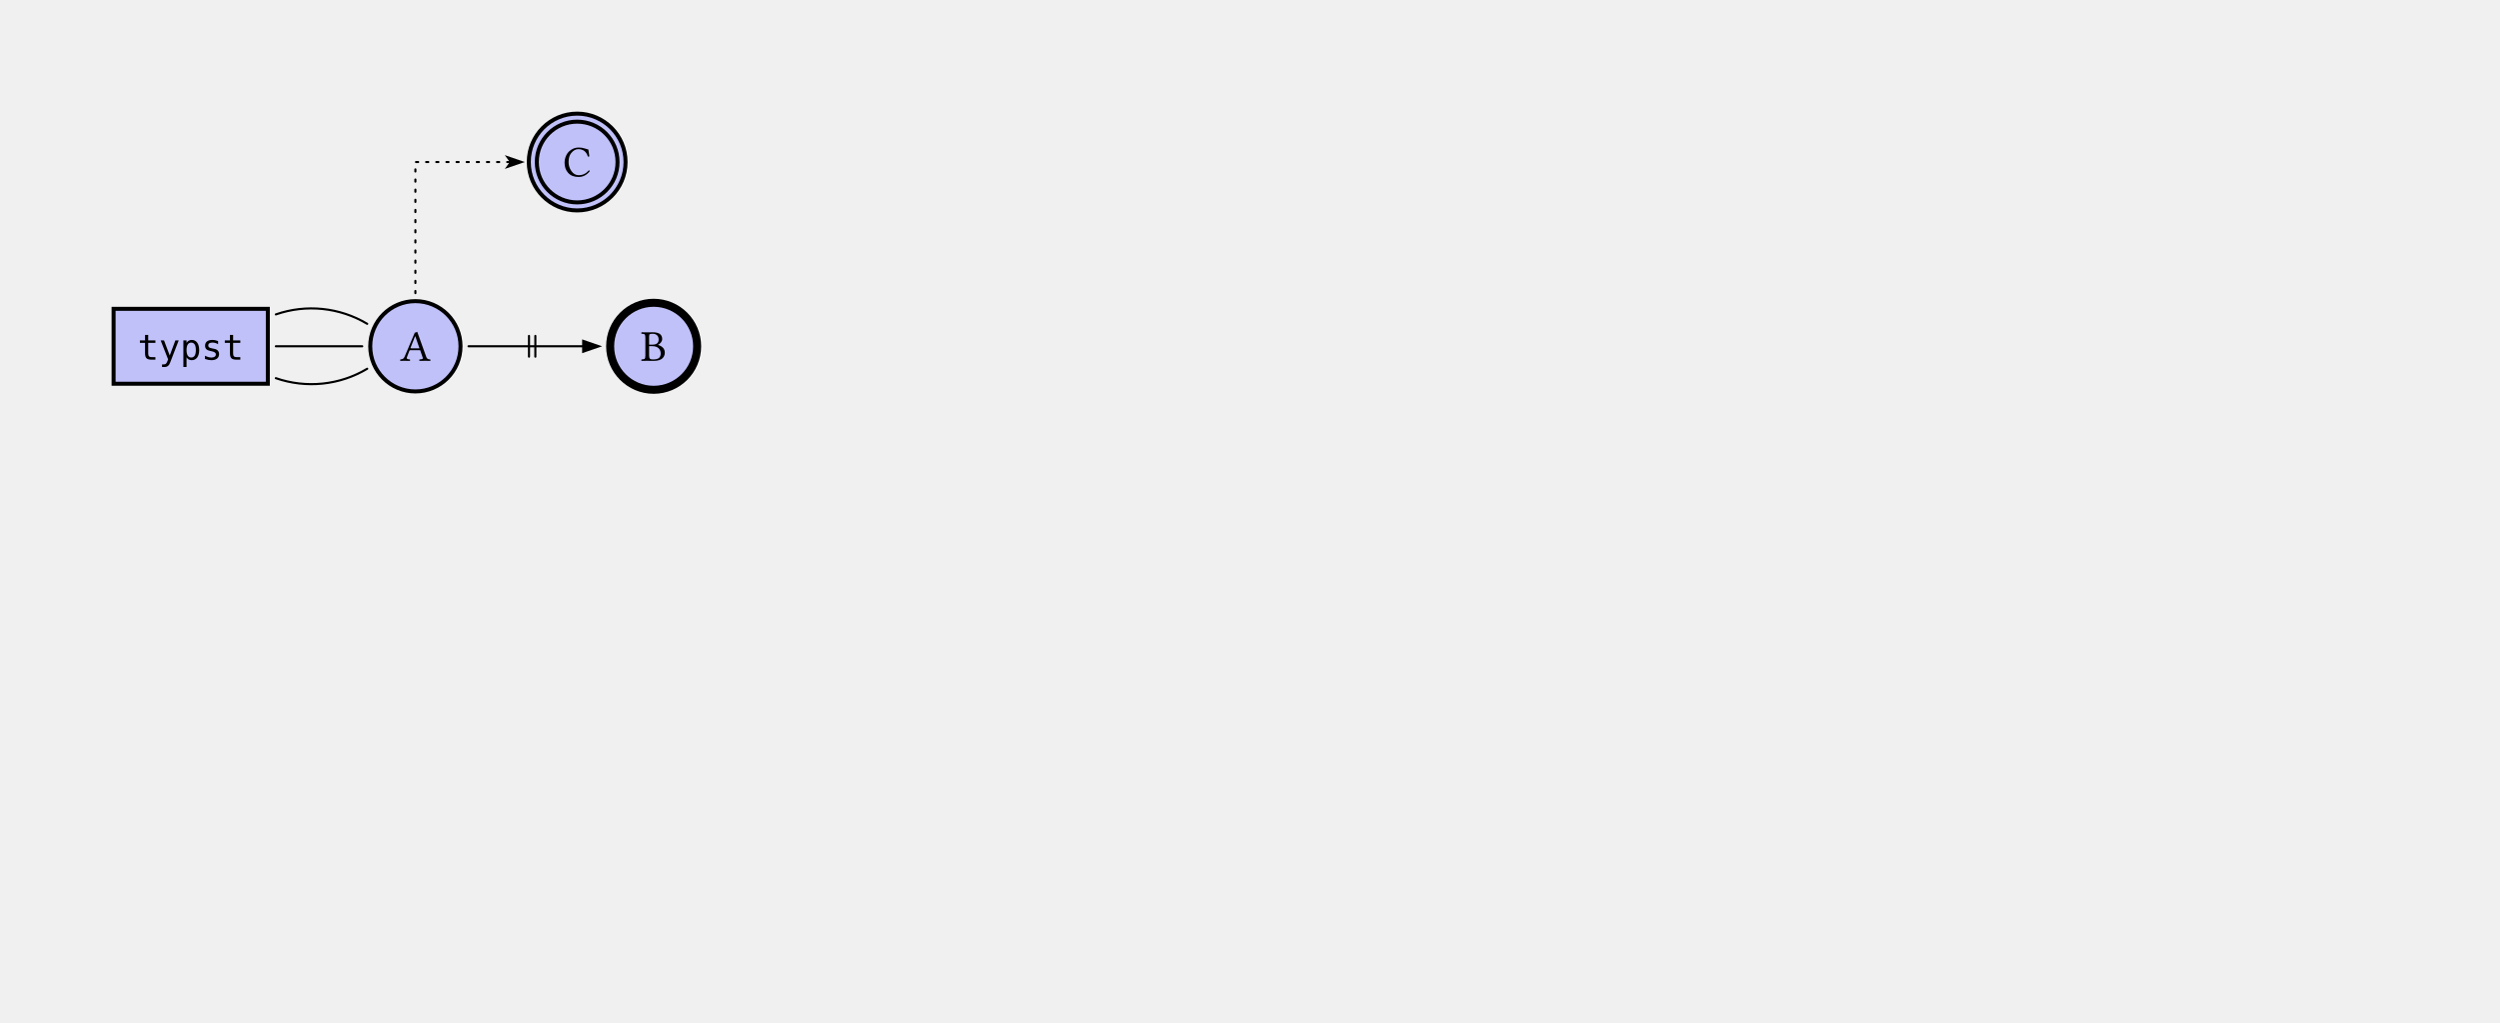
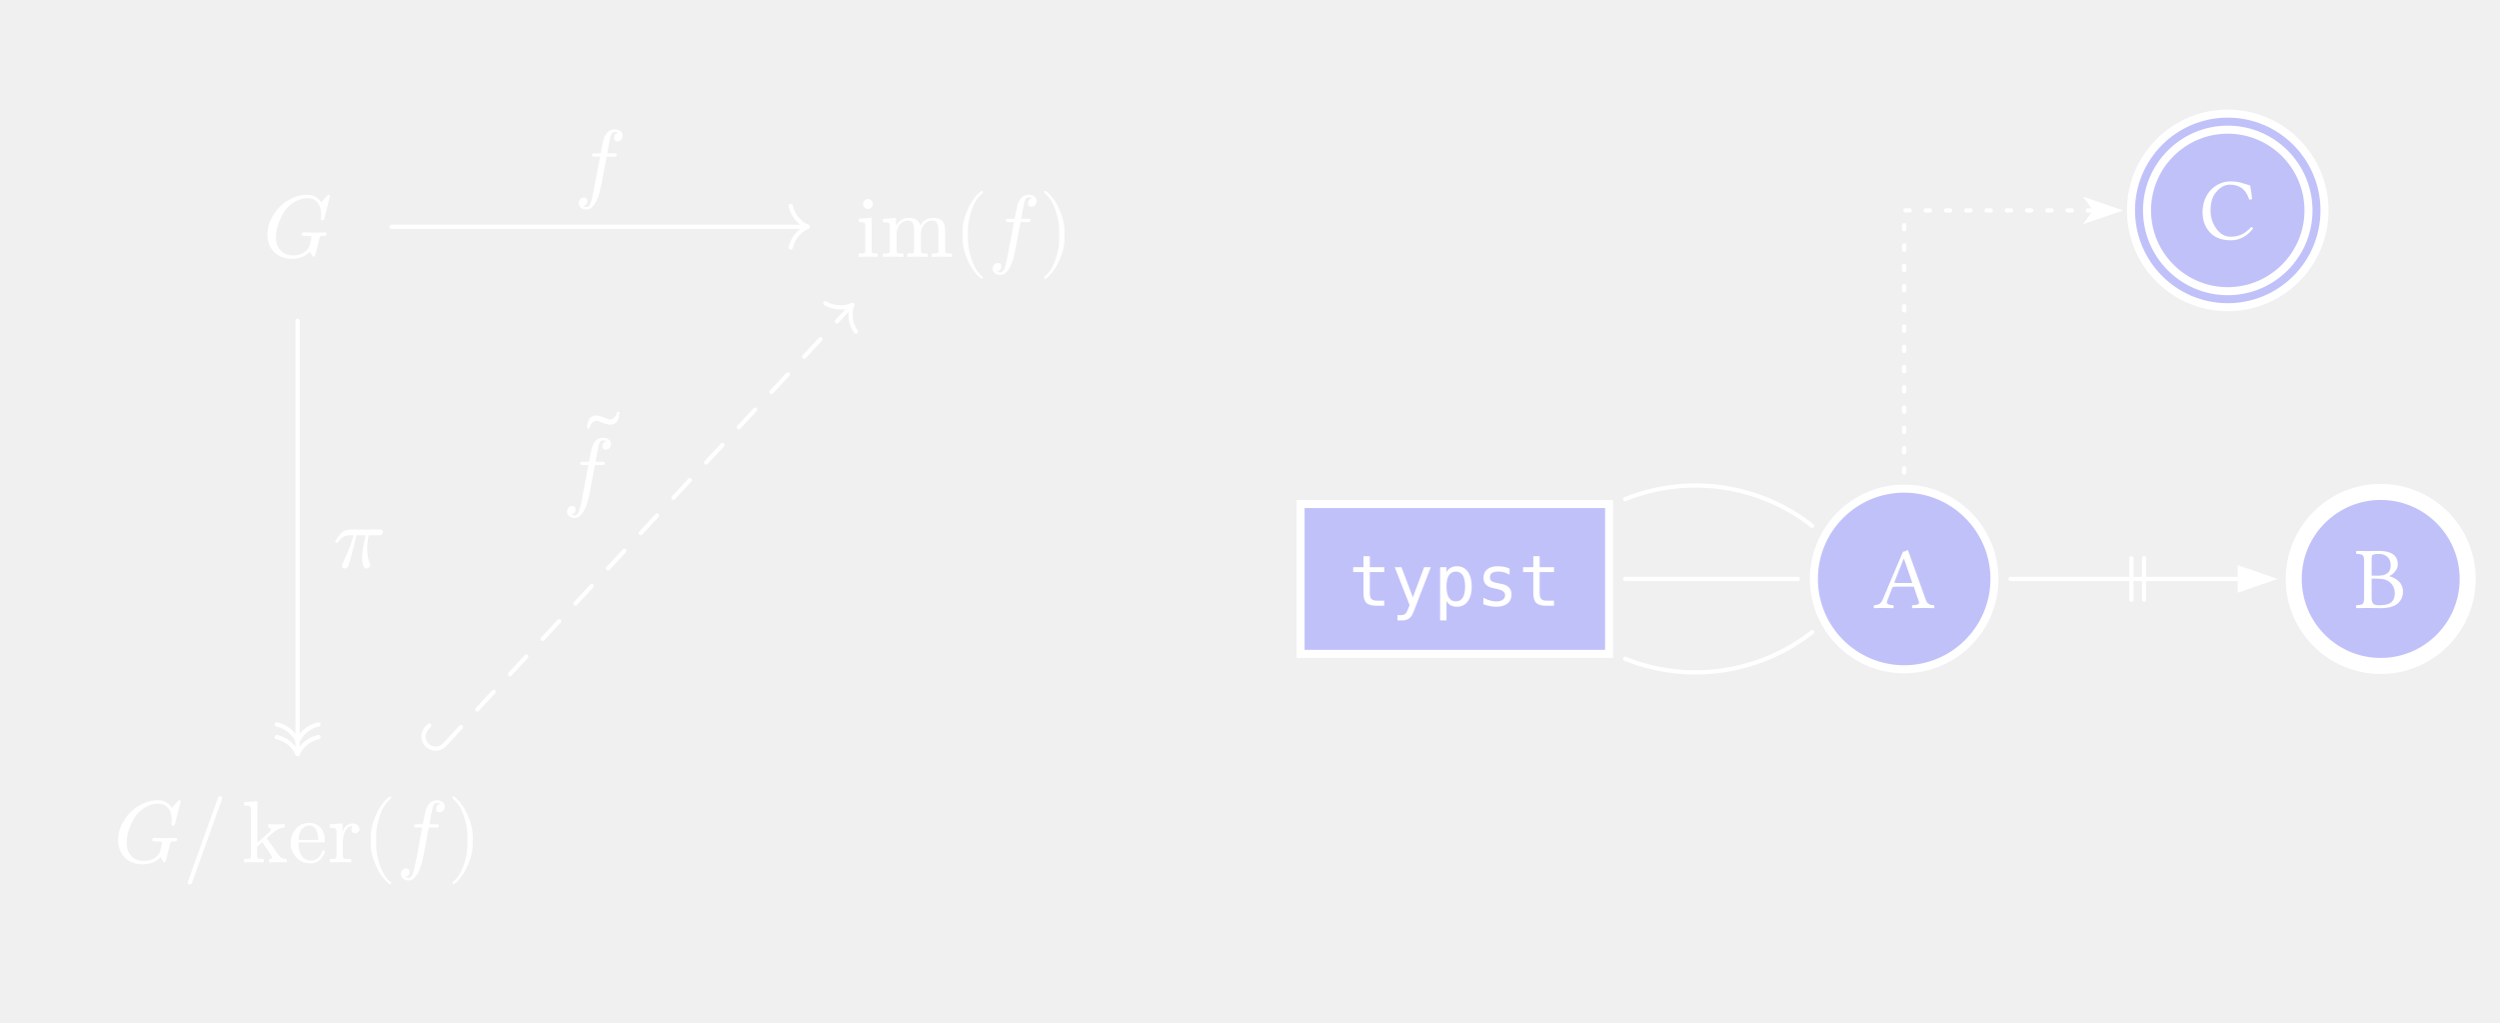
<svg xmlns="http://www.w3.org/2000/svg" xmlns:xlink="http://www.w3.org/1999/xlink" class="typst-doc" viewBox="0 0 623.623 255.118" width="623.623" height="255.118">
  <g>
    <g transform="translate(28.3465 28.3465)">
      <g class="typst-group">
-         <g>
+         <g transform="matrix(2 0 0 2 0 0)">
          <g transform="translate(0 0)">
            <g class="typst-group">
              <g>
-                 <g transform="translate(0 48.69248)">
+                 <g transform="translate(0 0)">
                  <g class="typst-group">
                    <g>
-                       <g transform="translate(-0 -0)">
-                         <path class="typst-shape" fill="#aaaaffaa" stroke="#000000" stroke-width="1" stroke-linecap="butt" stroke-linejoin="miter" stroke-miterlimit="4" d="M 0 0 L 0 18.686 L 38.49 18.686 L 38.49 0 Z " />
-                       </g>
-                     </g>
-                   </g>
-                 </g>
-                 <g transform="translate(6 54.69248)">
-                   <g class="typst-group">
-                     <g>
-                       <g transform="translate(0 6.685938)">
-                         <g class="typst-text" transform="scale(1, -1)">
-                           <use xlink:href="#gB660B7255A84B69AAACF3D150E960519" x="0" fill="#000000" />
-                           <use xlink:href="#g6E99E1BA92B06092FEF72053DCBDA361" x="5.298" fill="#000000" />
-                           <use xlink:href="#g3B44050944F122C36F0DD751DBE6870D" x="10.596" fill="#000000" />
-                           <use xlink:href="#g9CAFE69B845001CC9C89F24D1A01B9CB" x="15.894" fill="#000000" />
-                           <use xlink:href="#gB660B7255A84B69AAACF3D150E960519" x="21.192" fill="#000000" />
+                       <g transform="translate(0 0)">
+                         <g class="typst-group">
+                           <g>
+                             <g transform="translate(18.63767 10.3565)">
+                               <g class="typst-group">
+                                 <g>
+                                   <g transform="translate(0 7.513)">
+                                     <g class="typst-text" transform="scale(1, -1)">
+                                       <use xlink:href="#gCB66E9962A6E82A3BD220347ADE64AE3" x="0" fill="#ffffff" />
+                                     </g>
+                                   </g>
+                                 </g>
+                               </g>
+                             </g>
+                             <g transform="translate(92.60171 10.3565)">
+                               <g class="typst-group">
+                                 <g>
+                                   <g transform="translate(0 7.513)">
+                                     <g class="typst-text" transform="scale(1, -1)">
+                                       <use xlink:href="#gFDBF18FBF45D0D76C533C14AC96EF451" x="0" fill="#ffffff" />
+                                       <use xlink:href="#g949E3AC942AF505DD90104881D4AB5C4" x="3.058" fill="#ffffff" />
+                                     </g>
+                                   </g>
+                                   <g transform="translate(12.221 7.513)">
+                                     <g class="typst-text" transform="scale(1, -1)">
+                                       <use xlink:href="#gA8F755410D0D4B20653DA2C8B91873B0" x="0" fill="#ffffff" />
+                                     </g>
+                                   </g>
+                                   <g transform="translate(16.5 7.513)">
+                                     <g class="typst-text" transform="scale(1, -1)">
+                                       <use xlink:href="#g933D78CEB2640B9981831B3F884A102F" x="0" fill="#ffffff" />
+                                     </g>
+                                   </g>
+                                   <g transform="translate(22.88 7.513)">
+                                     <g class="typst-text" transform="scale(1, -1)">
+                                       <use xlink:href="#g26EB5553DF6206AA363B1381A606995E" x="0" fill="#ffffff" />
+                                     </g>
+                                   </g>
+                                 </g>
+                               </g>
+                             </g>
+                             <g transform="translate(0 85.87625)">
+                               <g class="typst-group">
+                                 <g>
+                                   <g transform="translate(0 7.513)">
+                                     <g class="typst-text" transform="scale(1, -1)">
+                                       <use xlink:href="#gCB66E9962A6E82A3BD220347ADE64AE3" x="0" fill="#ffffff" />
+                                     </g>
+                                   </g>
+                                   <g transform="translate(8.646 7.513)">
+                                     <g class="typst-text" transform="scale(1, -1)">
+                                       <use xlink:href="#g9BFD258B00CD94AF51A978D9EB47E371" x="0" fill="#ffffff" />
+                                     </g>
+                                   </g>
+                                   <g transform="translate(15.97933 7.513)">
+                                     <g class="typst-text" transform="scale(1, -1)">
+                                       <use xlink:href="#g658FB57969B5FD7E8EF8B94410B7467" x="0" fill="#ffffff" />
+                                       <use xlink:href="#g385D7B123D256F0AAD5F382D969D269E" x="5.808" fill="#ffffff" />
+                                       <use xlink:href="#gC9E71C7338AC8C0185C08C313CCEBCD9" x="10.692" fill="#ffffff" />
+                                     </g>
+                                   </g>
+                                   <g transform="translate(30.98333 7.513)">
+                                     <g class="typst-text" transform="scale(1, -1)">
+                                       <use xlink:href="#gA8F755410D0D4B20653DA2C8B91873B0" x="0" fill="#ffffff" />
+                                     </g>
+                                   </g>
+                                   <g transform="translate(35.26233 7.513)">
+                                     <g class="typst-text" transform="scale(1, -1)">
+                                       <use xlink:href="#g933D78CEB2640B9981831B3F884A102F" x="0" fill="#ffffff" />
+                                     </g>
+                                   </g>
+                                   <g transform="translate(41.64233 7.513)">
+                                     <g class="typst-text" transform="scale(1, -1)">
+                                       <use xlink:href="#g26EB5553DF6206AA363B1381A606995E" x="0" fill="#ffffff" />
+                                     </g>
+                                   </g>
+                                 </g>
+                               </g>
+                             </g>
+                             <g transform="translate(0 0)">
+                               <path class="typst-shape" fill="none" stroke="#ffffff" stroke-width="0.528" stroke-linecap="round" stroke-linejoin="miter" stroke-miterlimit="4" d="M 34.688 14.113 C 34.688 14.113 86.602 14.113 86.602 14.113 " />
+                             </g>
+                             <g transform="translate(0 0)">
+                               <path class="typst-shape" fill="none" stroke="#ffffff" stroke-width="0.528" stroke-linecap="round" stroke-linejoin="miter" stroke-miterlimit="4" d="M 86.602 14.113 C 85.521 14.594 84.736 15.564 84.49 16.721 " />
+                             </g>
+                             <g transform="translate(0 0)">
+                               <path class="typst-shape" fill="none" stroke="#ffffff" stroke-width="0.528" stroke-linecap="round" stroke-linejoin="miter" stroke-miterlimit="4" d="M 86.602 14.113 C 85.521 13.632 84.736 12.662 84.49 11.505 " />
+                             </g>
+                             <g transform="translate(55.25474 0)">
+                               <g class="typst-group">
+                                 <g>
+                                   <g transform="translate(0 0)">
+                                     <g class="typst-group">
+                                       <g>
+                                         <g transform="translate(2.2 9.713)">
+                                           <g class="typst-text" transform="scale(1, -1)">
+                                             <use xlink:href="#g933D78CEB2640B9981831B3F884A102F" x="0" fill="#ffffff" />
+                                           </g>
+                                         </g>
+                                       </g>
+                                     </g>
+                                   </g>
+                                 </g>
+                               </g>
+                             </g>
+                             <g transform="translate(0 0)">
+                               <path class="typst-shape" fill="none" stroke="#ffffff" stroke-width="0.528" stroke-linecap="round" stroke-linejoin="miter" stroke-miterlimit="4" d="M 22.961 25.84 C 22.961 25.84 22.961 79.876 22.961 79.876 " />
+                             </g>
+                             <g transform="translate(0 0)">
+                               <path class="typst-shape" fill="none" stroke="#ffffff" stroke-width="0.528" stroke-linecap="round" stroke-linejoin="miter" stroke-miterlimit="4" d="M 22.961 78.292 C 22.479 77.211 21.51 76.426 20.353 76.18 " />
+                             </g>
+                             <g transform="translate(0 0)">
+                               <path class="typst-shape" fill="none" stroke="#ffffff" stroke-width="0.528" stroke-linecap="round" stroke-linejoin="miter" stroke-miterlimit="4" d="M 22.961 78.292 C 23.442 77.211 24.411 76.426 25.569 76.18 " />
+                             </g>
+                             <g transform="translate(0 0)">
+                               <path class="typst-shape" fill="none" stroke="#ffffff" stroke-width="0.528" stroke-linecap="round" stroke-linejoin="miter" stroke-miterlimit="4" d="M 22.961 79.876 C 22.479 78.795 21.51 78.01 20.353 77.764 " />
+                             </g>
+                             <g transform="translate(0 0)">
+                               <path class="typst-shape" fill="none" stroke="#ffffff" stroke-width="0.528" stroke-linecap="round" stroke-linejoin="miter" stroke-miterlimit="4" d="M 22.961 79.876 C 23.442 78.795 24.411 78.01 25.569 77.764 " />
+                             </g>
+                             <g transform="translate(25.16067 46.90167)">
+                               <g class="typst-group">
+                                 <g>
+                                   <g transform="translate(0 0)">
+                                     <g class="typst-group">
+                                       <g>
+                                         <g transform="translate(2.2 9.713)">
+                                           <g class="typst-text" transform="scale(1, -1)">
+                                             <use xlink:href="#gC9FD041C5415D0B65B632B826DDFBFD6" x="0" fill="#ffffff" />
+                                           </g>
+                                         </g>
+                                       </g>
+                                     </g>
+                                   </g>
+                                 </g>
+                               </g>
+                             </g>
+                             <g transform="translate(0 0)">
+                               <path class="typst-shape" fill="none" stroke="#ffffff" stroke-width="0.528" stroke-linecap="round" stroke-linejoin="miter" stroke-miterlimit="4" stroke-dashoffset="0" stroke-dasharray="3 3" d="M 41.299 78.715 C 41.299 78.715 92.147 23.869 92.147 23.869 " />
+                             </g>
+                             <g transform="translate(0 0)">
+                               <path class="typst-shape" fill="none" stroke="#ffffff" stroke-width="0.528" stroke-linecap="round" stroke-linejoin="miter" stroke-miterlimit="4" d="M 41.299 78.715 C 40.728 79.331 39.766 79.367 39.15 78.796 C 39.15 78.796 39.15 78.796 39.15 78.796 C 38.535 78.225 38.498 77.263 39.069 76.647 " />
+                             </g>
+                             <g transform="translate(0 0)">
+                               <path class="typst-shape" fill="none" stroke="#ffffff" stroke-width="0.528" stroke-linecap="round" stroke-linejoin="miter" stroke-miterlimit="4" d="M 39.069 76.647 C 39.069 76.647 39.374 76.318 39.374 76.318 " />
+                             </g>
+                             <g transform="translate(0 0)">
+                               <path class="typst-shape" fill="none" stroke="#ffffff" stroke-width="0.528" stroke-linecap="round" stroke-linejoin="miter" stroke-miterlimit="4" d="M 92.147 23.869 C 91.765 24.989 91.942 26.224 92.624 27.191 " />
+                             </g>
+                             <g transform="translate(0 0)">
+                               <path class="typst-shape" fill="none" stroke="#ffffff" stroke-width="0.528" stroke-linecap="round" stroke-linejoin="miter" stroke-miterlimit="4" d="M 92.147 23.869 C 91.059 24.335 89.815 24.252 88.799 23.645 " />
+                             </g>
+                             <g transform="translate(53.79147 38.46415)">
+                               <g class="typst-group">
+                                 <g>
+                                   <g transform="translate(0 0)">
+                                     <g class="typst-group">
+                                       <g>
+                                         <g transform="translate(10.208 6.908)">
+                                           <g class="typst-text" transform="scale(1, -1)">
+                                             <use xlink:href="#gEB7E155E50E7FE1F0972475853D956B4" x="0" fill="#ffffff" />
+                                           </g>
+                                         </g>
+                                         <g transform="translate(2.2 9.713)">
+                                           <g class="typst-text" transform="scale(1, -1)">
+                                             <use xlink:href="#g933D78CEB2640B9981831B3F884A102F" x="0" fill="#ffffff" />
+                                           </g>
+                                         </g>
+                                       </g>
+                                     </g>
+                                   </g>
+                                 </g>
+                               </g>
+                             </g>
+                           </g>
                        </g>
                      </g>
                    </g>
                  </g>
                </g>
-                 <g transform="translate(64.0478 46.77148)">
+                 <g transform="translate(148.1072 0)">
                  <g class="typst-group">
                    <g>
-                       <g transform="translate(-0 -0)">
-                         <path class="typst-shape" fill="#aaaaffaa" stroke="#000000" stroke-width="1" stroke-linecap="butt" stroke-linejoin="miter" stroke-miterlimit="4" d="M 0 11.264 C 0 5.049 5.049 0 11.264 0 C 17.479 0 22.528 5.049 22.528 11.264 C 22.528 17.479 17.479 22.528 11.264 22.528 C 5.049 22.528 0 17.479 0 11.264 " />
-                       </g>
-                     </g>
-                   </g>
-                 </g>
-                 <g transform="translate(71.49023 54.41534)">
-                   <g class="typst-group">
-                     <g>
-                       <g transform="translate(0 7.240234)">
-                         <g class="typst-text" transform="scale(1, -1)">
-                           <use xlink:href="#gF2E492E681E61F102FA834F56361F2CF" x="0" fill="#000000" />
+                       <g transform="translate(0 0)">
+                         <g class="typst-group">
+                           <g>
+                             <g transform="translate(0 48.69248)">
+                               <g class="typst-group">
+                                 <g>
+                                   <g transform="translate(-0 -0)">
+                                     <path class="typst-shape" fill="#aaaaffaa" stroke="#ffffff" stroke-width="1" stroke-linecap="butt" stroke-linejoin="miter" stroke-miterlimit="4" d="M 0 0 L 0 18.686 L 38.49 18.686 L 38.49 0 Z " />
+                                   </g>
+                                 </g>
+                               </g>
+                             </g>
+                             <g transform="translate(6 54.69248)">
+                               <g class="typst-group">
+                                 <g>
+                                   <g transform="translate(0 6.685938)">
+                                     <g class="typst-text" transform="scale(1, -1)">
+                                       <use xlink:href="#gB660B7255A84B69AAACF3D150E960519" x="0" fill="#ffffff" />
+                                       <use xlink:href="#g6E99E1BA92B06092FEF72053DCBDA361" x="5.298" fill="#ffffff" />
+                                       <use xlink:href="#g3B44050944F122C36F0DD751DBE6870D" x="10.596" fill="#ffffff" />
+                                       <use xlink:href="#g9CAFE69B845001CC9C89F24D1A01B9CB" x="15.894" fill="#ffffff" />
+                                       <use xlink:href="#gB660B7255A84B69AAACF3D150E960519" x="21.192" fill="#ffffff" />
+                                     </g>
+                                   </g>
+                                 </g>
+                               </g>
+                             </g>
+                             <g transform="translate(64.0478 46.77148)">
+                               <g class="typst-group">
+                                 <g>
+                                   <g transform="translate(-0 -0)">
+                                     <path class="typst-shape" fill="#aaaaffaa" stroke="#ffffff" stroke-width="1" stroke-linecap="butt" stroke-linejoin="miter" stroke-miterlimit="4" d="M 0 11.264 C 0 5.049 5.049 0 11.264 0 C 17.479 0 22.528 5.049 22.528 11.264 C 22.528 17.479 17.479 22.528 11.264 22.528 C 5.049 22.528 0 17.479 0 11.264 " />
+                                   </g>
+                                 </g>
+                               </g>
+                             </g>
+                             <g transform="translate(71.49023 54.41534)">
+                               <g class="typst-group">
+                                 <g>
+                                   <g transform="translate(0 7.240234)">
+                                     <g class="typst-text" transform="scale(1, -1)">
+                                       <use xlink:href="#gF2E492E681E61F102FA834F56361F2CF" x="0" fill="#ffffff" />
+                                     </g>
+                                   </g>
+                                 </g>
+                               </g>
+                             </g>
+                             <g transform="translate(123.9172 47.18158)">
+                               <g class="typst-group">
+                                 <g>
+                                   <g transform="translate(-0 -0)">
+                                     <path class="typst-shape" fill="#aaaaffaa" stroke="#ffffff" stroke-width="2" stroke-linecap="butt" stroke-linejoin="miter" stroke-miterlimit="4" d="M 0 10.854 C 0 4.865 4.865 0 10.854 0 C 16.843 0 21.708 4.865 21.708 10.854 C 21.708 16.843 16.843 21.708 10.854 21.708 C 4.865 21.708 0 16.843 0 10.854 " />
+                                   </g>
+                                 </g>
+                               </g>
+                             </g>
+                             <g transform="translate(131.5377 54.41534)">
+                               <g class="typst-group">
+                                 <g>
+                                   <g transform="translate(0 7.240234)">
+                                     <g class="typst-text" transform="scale(1, -1)">
+                                       <use xlink:href="#g2493429A7EBABFEE4F866FC0867F4AD0" x="0" fill="#ffffff" />
+                                     </g>
+                                   </g>
+                                 </g>
+                               </g>
+                             </g>
+                             <g transform="translate(103.6139 0)">
+                               <g class="typst-group">
+                                 <g>
+                                   <g transform="translate(-0 -0)">
+                                     <path class="typst-shape" fill="#aaaaffaa" stroke="#ffffff" stroke-width="1" stroke-linecap="butt" stroke-linejoin="miter" stroke-miterlimit="4" d="M 0 12.072 C 0 5.411 5.411 0 12.072 0 C 18.734 0 24.145 5.411 24.145 12.072 C 24.145 18.734 18.734 24.145 12.072 24.145 C 5.411 24.145 0 18.734 0 12.072 " />
+                                   </g>
+                                 </g>
+                               </g>
+                             </g>
+                             <g transform="translate(105.6139 2)">
+                               <g class="typst-group">
+                                 <g>
+                                   <g transform="translate(-0 -0)">
+                                     <path class="typst-shape" fill="none" stroke="#ffffff" stroke-width="1" stroke-linecap="butt" stroke-linejoin="miter" stroke-miterlimit="4" d="M 0 10.072 C 0 4.515 4.515 0 10.072 0 C 15.63 0 20.145 4.515 20.145 10.072 C 20.145 15.63 15.63 20.145 10.072 20.145 C 4.515 20.145 0 15.63 0 10.072 " />
+                                   </g>
+                                 </g>
+                               </g>
+                             </g>
+                             <g transform="translate(112.1333 8.45225)">
+                               <g class="typst-group">
+                                 <g>
+                                   <g transform="translate(0 7.240234)">
+                                     <g class="typst-text" transform="scale(1, -1)">
+                                       <use xlink:href="#g6DA6ECE63D59853B2D76400BB10695B3" x="0" fill="#ffffff" />
+                                     </g>
+                                   </g>
+                                 </g>
+                               </g>
+                             </g>
+                             <g transform="translate(0 0)">
+                               <path class="typst-shape" fill="none" stroke="#ffffff" stroke-width="0.528" stroke-linecap="round" stroke-linejoin="miter" stroke-miterlimit="4" d="M 40.49 67.989 C 48.303 71.129 57.198 69.863 63.825 64.667 " />
+                             </g>
+                             <g transform="translate(0 0)">
+                               <path class="typst-shape" fill="none" stroke="#ffffff" stroke-width="0.528" stroke-linecap="round" stroke-linejoin="miter" stroke-miterlimit="4" d="M 40.49 58.035 C 40.49 58.035 62.048 58.035 62.048 58.035 " />
+                             </g>
+                             <g transform="translate(0 0)">
+                               <path class="typst-shape" fill="none" stroke="#ffffff" stroke-width="0.528" stroke-linecap="round" stroke-linejoin="miter" stroke-miterlimit="4" d="M 40.49 48.082 C 48.303 44.942 57.198 46.208 63.825 51.403 " />
+                             </g>
+                             <g transform="translate(0 0)">
+                               <path class="typst-shape" fill="none" stroke="#ffffff" stroke-width="0.528" stroke-linecap="round" stroke-linejoin="miter" stroke-miterlimit="4" stroke-dashoffset="0" stroke-dasharray="0.528 2" d="M 75.312 44.771 C 75.312 44.771 75.312 12.072 75.312 12.072 C 75.312 12.072 101.678 12.072 101.678 12.072 " />
+                             </g>
+                             <g transform="translate(0 0)">
+                               <path class="typst-shape" fill="#ffffff" d="M 97.622 13.791 C 97.622 13.791 102.614 12.072 102.614 12.072 C 102.614 12.072 97.622 10.353 97.622 10.353 C 97.622 10.353 98.87 12.072 98.87 12.072 C 98.87 12.072 98.87 12.072 98.87 12.072 C 98.87 12.072 97.622 13.791 97.622 13.791 C 97.622 13.791 97.622 13.791 97.622 13.791 Z " />
+                             </g>
+                             <g transform="translate(0 0)">
+                               <path class="typst-shape" fill="none" stroke="#ffffff" stroke-width="0.528" stroke-linecap="round" stroke-linejoin="miter" stroke-miterlimit="4" d="M 88.576 58.035 C 88.576 58.035 120.669 58.035 120.669 58.035 " />
+                             </g>
+                             <g transform="translate(0 0)">
+                               <path class="typst-shape" fill="none" stroke="#ffffff" stroke-width="0.528" stroke-linecap="round" stroke-linejoin="miter" stroke-miterlimit="4" d="M 103.664 55.448 C 103.664 55.448 103.664 60.623 103.664 60.623 " />
+                             </g>
+                             <g transform="translate(0 0)">
+                               <path class="typst-shape" fill="none" stroke="#ffffff" stroke-width="0.528" stroke-linecap="round" stroke-linejoin="miter" stroke-miterlimit="4" d="M 105.248 55.448 C 105.248 55.448 105.248 60.623 105.248 60.623 " />
+                             </g>
+                             <g transform="translate(0 0)">
+                               <path class="typst-shape" fill="#ffffff" d="M 116.925 59.754 C 116.925 59.754 121.917 58.035 121.917 58.035 C 121.917 58.035 116.925 56.316 116.925 56.316 C 116.925 56.316 116.925 58.035 116.925 58.035 C 116.925 58.035 116.925 58.035 116.925 58.035 C 116.925 58.035 116.925 59.754 116.925 59.754 C 116.925 59.754 116.925 59.754 116.925 59.754 Z " />
+                             </g>
+                           </g>
                        </g>
                      </g>
                    </g>
                  </g>
-                 </g>
-                 <g transform="translate(123.9172 47.18158)">
-                   <g class="typst-group">
-                     <g>
-                       <g transform="translate(-0 -0)">
-                         <path class="typst-shape" fill="#aaaaffaa" stroke="#000000" stroke-width="2" stroke-linecap="butt" stroke-linejoin="miter" stroke-miterlimit="4" d="M 0 10.854 C 0 4.865 4.865 0 10.854 0 C 16.843 0 21.708 4.865 21.708 10.854 C 21.708 16.843 16.843 21.708 10.854 21.708 C 4.865 21.708 0 16.843 0 10.854 " />
-                       </g>
-                     </g>
-                   </g>
-                 </g>
-                 <g transform="translate(131.5377 54.41534)">
-                   <g class="typst-group">
-                     <g>
-                       <g transform="translate(0 7.240234)">
-                         <g class="typst-text" transform="scale(1, -1)">
-                           <use xlink:href="#g2493429A7EBABFEE4F866FC0867F4AD0" x="0" fill="#000000" />
-                         </g>
-                       </g>
-                     </g>
-                   </g>
-                 </g>
-                 <g transform="translate(103.6139 0)">
-                   <g class="typst-group">
-                     <g>
-                       <g transform="translate(-0 -0)">
-                         <path class="typst-shape" fill="#aaaaffaa" stroke="#000000" stroke-width="1" stroke-linecap="butt" stroke-linejoin="miter" stroke-miterlimit="4" d="M 0 12.072 C 0 5.411 5.411 0 12.072 0 C 18.734 0 24.145 5.411 24.145 12.072 C 24.145 18.734 18.734 24.145 12.072 24.145 C 5.411 24.145 0 18.734 0 12.072 " />
-                       </g>
-                     </g>
-                   </g>
-                 </g>
-                 <g transform="translate(105.6139 2)">
-                   <g class="typst-group">
-                     <g>
-                       <g transform="translate(-0 -0)">
-                         <path class="typst-shape" fill="none" stroke="#000000" stroke-width="1" stroke-linecap="butt" stroke-linejoin="miter" stroke-miterlimit="4" d="M 0 10.072 C 0 4.515 4.515 0 10.072 0 C 15.63 0 20.145 4.515 20.145 10.072 C 20.145 15.63 15.63 20.145 10.072 20.145 C 4.515 20.145 0 15.63 0 10.072 " />
-                       </g>
-                     </g>
-                   </g>
-                 </g>
-                 <g transform="translate(112.1333 8.45225)">
-                   <g class="typst-group">
-                     <g>
-                       <g transform="translate(0 7.240234)">
-                         <g class="typst-text" transform="scale(1, -1)">
-                           <use xlink:href="#g6DA6ECE63D59853B2D76400BB10695B3" x="0" fill="#000000" />
-                         </g>
-                       </g>
-                     </g>
-                   </g>
-                 </g>
-                 <g transform="translate(0 0)">
-                   <path class="typst-shape" fill="none" stroke="#000000" stroke-width="0.528" stroke-linecap="round" stroke-linejoin="miter" stroke-miterlimit="4" d="M 40.49 65.987 C 48.064 68.613 56.411 67.754 63.291 63.641 " />
-                 </g>
-                 <g transform="translate(0 0)">
-                   <path class="typst-shape" fill="none" stroke="#000000" stroke-width="0.528" stroke-linecap="round" stroke-linejoin="miter" stroke-miterlimit="4" d="M 40.49 58.035 C 40.49 58.035 62.048 58.035 62.048 58.035 " />
-                 </g>
-                 <g transform="translate(0 0)">
-                   <path class="typst-shape" fill="none" stroke="#000000" stroke-width="0.528" stroke-linecap="round" stroke-linejoin="miter" stroke-miterlimit="4" d="M 40.49 50.084 C 48.064 47.457 56.411 48.316 63.291 52.43 " />
-                 </g>
-                 <g transform="translate(0 0)">
-                   <path class="typst-shape" fill="none" stroke="#000000" stroke-width="0.528" stroke-linecap="round" stroke-linejoin="miter" stroke-miterlimit="4" stroke-dashoffset="0" stroke-dasharray="0.528 2" d="M 75.312 44.771 C 75.312 44.771 75.312 12.072 75.312 12.072 C 75.312 12.072 101.678 12.072 101.678 12.072 " />
-                 </g>
-                 <g transform="translate(0 0)">
-                   <path class="typst-shape" fill="#000000" d="M 97.622 13.791 C 97.622 13.791 102.614 12.072 102.614 12.072 C 102.614 12.072 97.622 10.353 97.622 10.353 C 97.622 10.353 98.87 12.072 98.87 12.072 C 98.87 12.072 98.87 12.072 98.87 12.072 C 98.87 12.072 97.622 13.791 97.622 13.791 C 97.622 13.791 97.622 13.791 97.622 13.791 Z " />
-                 </g>
-                 <g transform="translate(0 0)">
-                   <path class="typst-shape" fill="none" stroke="#000000" stroke-width="0.528" stroke-linecap="round" stroke-linejoin="miter" stroke-miterlimit="4" d="M 88.576 58.035 C 88.576 58.035 120.669 58.035 120.669 58.035 " />
-                 </g>
-                 <g transform="translate(0 0)">
-                   <path class="typst-shape" fill="none" stroke="#000000" stroke-width="0.528" stroke-linecap="round" stroke-linejoin="miter" stroke-miterlimit="4" d="M 103.664 55.448 C 103.664 55.448 103.664 60.623 103.664 60.623 " />
-                 </g>
-                 <g transform="translate(0 0)">
-                   <path class="typst-shape" fill="none" stroke="#000000" stroke-width="0.528" stroke-linecap="round" stroke-linejoin="miter" stroke-miterlimit="4" d="M 105.248 55.448 C 105.248 55.448 105.248 60.623 105.248 60.623 " />
-                 </g>
-                 <g transform="translate(0 0)">
-                   <path class="typst-shape" fill="#000000" d="M 116.925 59.754 C 116.925 59.754 121.917 58.035 121.917 58.035 C 121.917 58.035 116.925 56.316 116.925 56.316 C 116.925 56.316 116.925 58.035 116.925 58.035 C 116.925 58.035 116.925 58.035 116.925 58.035 C 116.925 58.035 116.925 59.754 116.925 59.754 C 116.925 59.754 116.925 59.754 116.925 59.754 Z " />
                </g>
              </g>
            </g>
          </g>
        </g>
      </g>
    </g>
  </g>
  <defs id="glyph">
+     <symbol id="gCB66E9962A6E82A3BD220347ADE64AE3" overflow="visible">
+       <path d="M 3.564 -0.242 C 4.532 -0.242 5.291 0.055 5.852 0.649 C 5.918 0.506 6.204 0.011 6.358 0.011 C 6.413 0.011 6.446 0.044 6.468 0.088 C 6.49 0.132 6.567 0.352 6.666 0.748 L 6.864 1.584 C 6.93 1.837 6.974 2.024 7.007 2.145 C 7.128 2.629 7.128 2.618 7.722 2.629 C 7.865 2.629 7.931 2.717 7.931 2.893 C 7.931 3.003 7.876 3.058 7.755 3.058 C 7.546 3.058 6.82 3.014 6.611 3.025 L 5.082 3.058 C 4.906 3.058 4.818 2.97 4.818 2.794 C 4.818 2.695 4.884 2.651 5.016 2.64 C 5.643 2.607 5.973 2.585 6.006 2.563 C 6.039 2.541 6.05 2.497 6.05 2.442 C 6.05 2.365 5.973 2.035 5.83 1.463 C 5.61 0.671 4.796 0.187 3.773 0.187 C 2.431 0.187 1.628 1.078 1.628 2.42 C 1.628 2.629 1.65 2.893 1.683 3.19 C 1.804 4.092 2.398 5.357 2.871 5.94 C 3.421 6.633 4.433 7.326 5.555 7.326 C 6.699 7.326 7.26 6.457 7.26 5.269 C 7.26 5.17 7.227 4.818 7.227 4.719 C 7.227 4.62 7.293 4.565 7.436 4.565 C 7.491 4.565 7.535 4.576 7.568 4.587 C 7.623 4.664 7.656 4.741 7.678 4.818 L 8.36 7.601 C 8.36 7.7 8.305 7.755 8.195 7.755 C 8.151 7.755 8.085 7.711 7.997 7.612 L 7.282 6.809 C 6.853 7.436 6.248 7.755 5.467 7.755 C 4.862 7.755 4.268 7.612 3.663 7.337 C 2.442 6.765 1.551 5.863 0.979 4.631 C 0.693 4.026 0.55 3.41 0.55 2.783 C 0.55 1.023 1.804 -0.242 3.564 -0.242 Z " />
+     </symbol>
+     <symbol id="gFDBF18FBF45D0D76C533C14AC96EF451" overflow="visible">
+       <path d="M 2.134 6.611 C 2.134 6.941 1.859 7.227 1.529 7.227 C 1.199 7.227 0.913 6.941 0.913 6.611 C 0.913 6.281 1.188 5.984 1.518 5.984 C 1.859 5.984 2.134 6.27 2.134 6.611 Z M 2.717 0 L 2.717 0.429 C 2.354 0.429 2.134 0.451 2.068 0.495 C 2.002 0.539 1.98 0.66 1.98 0.858 L 1.98 4.895 L 0.407 4.763 L 0.407 4.345 C 0.77 4.345 1.001 4.312 1.078 4.257 C 1.155 4.202 1.188 4.048 1.188 3.795 L 1.188 0.869 C 1.188 0.66 1.155 0.528 1.078 0.484 C 1.001 0.44 0.759 0.429 0.363 0.429 L 0.363 0 L 1.573 0.033 Z " />
+     </symbol>
+     <symbol id="g949E3AC942AF505DD90104881D4AB5C4" overflow="visible">
+       <path d="M 3.465 4.543 C 3.971 4.543 4.224 4.158 4.224 3.377 L 4.224 0.869 C 4.224 0.66 4.191 0.528 4.114 0.484 C 4.037 0.44 3.784 0.418 3.377 0.418 L 3.377 0 L 4.653 0.033 L 5.918 0 L 5.918 0.418 C 5.511 0.418 5.269 0.44 5.192 0.484 C 5.115 0.528 5.071 0.66 5.071 0.869 L 5.071 2.849 C 5.071 3.729 5.643 4.543 6.49 4.543 C 7.007 4.543 7.26 4.158 7.26 3.377 L 7.26 0.869 C 7.26 0.66 7.216 0.528 7.139 0.484 C 7.062 0.44 6.809 0.418 6.402 0.418 L 6.402 0 L 7.678 0.033 L 8.943 0 L 8.943 0.418 C 8.591 0.418 8.36 0.429 8.25 0.462 C 8.14 0.495 8.096 0.572 8.096 0.704 L 8.096 2.761 C 8.096 3.278 8.074 3.641 8.041 3.85 C 7.931 4.521 7.436 4.862 6.567 4.862 C 5.874 4.862 5.357 4.543 5.005 3.894 C 4.851 4.543 4.367 4.862 3.542 4.862 C 2.849 4.862 2.321 4.532 1.969 3.872 L 1.969 4.862 L 0.352 4.741 L 0.352 4.323 C 0.748 4.323 0.99 4.29 1.078 4.224 C 1.166 4.158 1.199 4.015 1.199 3.762 L 1.199 0.869 C 1.199 0.66 1.155 0.528 1.078 0.484 C 1.001 0.44 0.759 0.418 0.352 0.418 L 0.352 0 L 1.628 0.033 L 2.893 0 L 2.893 0.418 C 2.486 0.418 2.233 0.44 2.156 0.484 C 2.079 0.528 2.035 0.66 2.035 0.869 L 2.035 2.849 C 2.035 3.74 2.618 4.543 3.465 4.543 Z " />
+     </symbol>
+     <symbol id="gA8F755410D0D4B20653DA2C8B91873B0" overflow="visible">
+       <path d="M 3.498 -2.728 C 3.597 -2.728 3.652 -2.673 3.652 -2.574 C 3.652 -2.541 3.63 -2.497 3.597 -2.453 C 3.025 -2.013 2.563 -1.287 2.222 -0.286 C 1.925 0.583 1.771 1.441 1.771 2.288 L 1.771 3.212 C 1.771 4.059 1.925 4.917 2.222 5.786 C 2.563 6.787 3.025 7.513 3.597 7.953 C 3.63 7.986 3.652 8.03 3.652 8.074 C 3.652 8.173 3.597 8.228 3.498 8.228 C 3.487 8.228 3.454 8.217 3.421 8.195 C 2.761 7.689 2.211 6.941 1.76 5.94 C 1.331 4.983 1.111 4.081 1.111 3.212 L 1.111 2.288 C 1.111 1.419 1.331 0.517 1.76 -0.44 C 2.211 -1.441 2.761 -2.189 3.421 -2.695 C 3.454 -2.717 3.487 -2.728 3.498 -2.728 Z " />
+     </symbol>
+     <symbol id="g933D78CEB2640B9981831B3F884A102F" overflow="visible">
+       <path d="M 6.072 6.963 C 6.072 7.447 5.599 7.755 5.082 7.755 C 4.4 7.755 3.927 7.315 3.674 6.446 C 3.619 6.248 3.498 5.687 3.322 4.763 L 2.607 4.763 C 2.365 4.763 2.244 4.752 2.244 4.521 C 2.244 4.4 2.354 4.345 2.585 4.345 L 3.245 4.345 L 2.442 0.088 C 2.321 -0.539 2.211 -1.001 2.112 -1.309 C 1.98 -1.716 1.793 -1.925 1.551 -1.925 C 1.386 -1.925 1.254 -1.881 1.133 -1.804 C 1.485 -1.749 1.661 -1.54 1.661 -1.188 C 1.661 -0.902 1.518 -0.759 1.221 -0.759 C 0.847 -0.759 0.583 -1.089 0.583 -1.463 C 0.583 -1.947 1.034 -2.255 1.551 -2.255 C 1.826 -2.255 2.079 -2.145 2.288 -1.914 C 2.64 -1.551 2.915 -1.034 3.113 -0.341 C 3.234 0.088 3.344 0.506 3.421 0.924 L 4.059 4.345 L 4.961 4.345 C 5.214 4.345 5.324 4.356 5.324 4.609 C 5.324 4.708 5.214 4.763 4.994 4.763 L 4.147 4.763 C 4.213 5.214 4.521 6.875 4.62 7.084 C 4.73 7.315 4.884 7.425 5.082 7.425 C 5.247 7.425 5.39 7.381 5.511 7.304 C 5.17 7.227 4.994 7.029 4.994 6.688 C 4.994 6.402 5.137 6.259 5.434 6.259 C 5.808 6.259 6.072 6.589 6.072 6.963 Z " />
+     </symbol>
+     <symbol id="g26EB5553DF6206AA363B1381A606995E" overflow="visible">
+       <path d="M 0.858 -2.695 C 1.518 -2.189 2.068 -1.441 2.519 -0.44 C 2.948 0.517 3.168 1.419 3.168 2.288 L 3.168 3.212 C 3.168 4.081 2.948 4.983 2.519 5.94 C 2.068 6.941 1.518 7.689 0.858 8.195 C 0.825 8.217 0.792 8.228 0.781 8.228 C 0.682 8.228 0.627 8.173 0.627 8.074 C 0.627 8.03 0.649 7.986 0.682 7.953 C 1.254 7.513 1.716 6.787 2.057 5.786 C 2.354 4.917 2.508 4.059 2.508 3.212 L 2.508 2.288 C 2.508 1.441 2.354 0.583 2.057 -0.286 C 1.716 -1.287 1.254 -2.013 0.682 -2.453 C 0.649 -2.497 0.627 -2.541 0.627 -2.574 C 0.627 -2.673 0.682 -2.728 0.781 -2.728 C 0.792 -2.728 0.825 -2.717 0.858 -2.695 Z " />
+     </symbol>
+     <symbol id="g9BFD258B00CD94AF51A978D9EB47E371" overflow="visible">
+       <path d="M 4.884 7.898 C 4.895 7.92 4.895 7.953 4.895 7.986 C 4.895 8.162 4.807 8.25 4.631 8.25 C 4.51 8.25 4.433 8.195 4.389 8.074 L 0.627 -2.398 C 0.616 -2.42 0.616 -2.453 0.616 -2.486 C 0.616 -2.662 0.704 -2.75 0.88 -2.75 C 1.001 -2.75 1.078 -2.695 1.122 -2.574 Z " />
+     </symbol>
+     <symbol id="g658FB57969B5FD7E8EF8B94410B7467" overflow="visible">
+       <path d="M 4.642 0.033 C 4.862 0.044 5.192 0.033 5.621 0 L 5.621 0.429 C 5.357 0.429 5.159 0.462 5.027 0.517 C 4.895 0.572 4.741 0.726 4.565 0.979 L 3.19 2.926 C 3.157 3.025 3.135 3.058 3.135 3.025 C 3.135 3.036 3.245 3.135 3.476 3.333 C 3.861 3.674 4.147 3.894 4.334 4.015 C 4.675 4.224 5.016 4.334 5.368 4.356 L 5.368 4.774 C 5.137 4.752 4.873 4.741 4.576 4.741 C 4.07 4.741 3.652 4.752 3.311 4.774 L 3.311 4.356 C 3.52 4.345 3.63 4.268 3.63 4.125 C 3.63 3.993 3.553 3.861 3.41 3.729 L 1.958 2.464 L 1.958 7.634 L 0.308 7.513 L 0.308 7.095 C 0.704 7.095 0.946 7.062 1.034 6.996 C 1.122 6.93 1.155 6.776 1.155 6.523 L 1.155 0.869 C 1.155 0.66 1.111 0.528 1.034 0.484 C 0.957 0.44 0.715 0.429 0.308 0.429 L 0.308 0 L 1.529 0.033 L 2.761 0 L 2.761 0.429 C 2.354 0.429 2.123 0.44 2.046 0.484 C 1.969 0.528 1.925 0.66 1.925 0.869 L 1.925 1.969 L 2.563 2.53 L 2.739 2.266 C 3.454 1.276 3.817 0.726 3.817 0.627 C 3.817 0.495 3.685 0.429 3.421 0.429 L 3.421 0 Z " />
+     </symbol>
+     <symbol id="g385D7B123D256F0AAD5F382D969D269E" overflow="visible">
+       <path d="M 4.565 2.761 C 4.565 4.026 3.828 4.928 2.596 4.928 C 1.936 4.928 1.386 4.675 0.935 4.158 C 0.517 3.674 0.308 3.091 0.308 2.42 C 0.308 1.727 0.539 1.144 1.001 0.638 C 1.463 0.132 2.035 -0.121 2.717 -0.121 C 3.344 -0.121 3.828 0.099 4.158 0.528 C 4.433 0.891 4.565 1.155 4.565 1.331 C 4.565 1.441 4.499 1.496 4.378 1.496 C 4.29 1.496 4.235 1.441 4.202 1.32 C 3.96 0.594 3.487 0.231 2.783 0.231 C 2.288 0.231 1.903 0.462 1.606 0.935 C 1.397 1.276 1.298 1.793 1.287 2.497 L 4.257 2.497 C 4.499 2.497 4.565 2.519 4.565 2.761 Z M 3.586 3.839 C 3.707 3.476 3.762 3.124 3.762 2.805 L 1.298 2.805 C 1.331 3.531 1.518 4.026 1.848 4.279 C 2.123 4.499 2.365 4.609 2.596 4.609 C 3.091 4.609 3.421 4.356 3.586 3.839 Z " />
+     </symbol>
+     <symbol id="gC9E71C7338AC8C0185C08C313CCEBCD9" overflow="visible">
+       <path d="M 4.004 4.158 C 4.004 4.587 3.597 4.862 3.168 4.862 C 2.607 4.862 2.178 4.532 1.892 3.861 L 1.892 4.862 L 0.308 4.741 L 0.308 4.323 C 0.693 4.323 0.924 4.29 1.012 4.224 C 1.1 4.158 1.144 4.015 1.144 3.762 L 1.144 0.869 C 1.144 0.66 1.111 0.528 1.034 0.484 C 0.957 0.44 0.715 0.418 0.308 0.418 L 0.308 0 L 1.573 0.033 C 2.035 0.044 2.508 0.033 2.981 0 L 2.981 0.418 L 2.717 0.418 C 2.354 0.418 2.123 0.451 2.046 0.506 C 1.969 0.561 1.936 0.693 1.936 0.891 L 1.936 2.552 C 1.936 3.025 2.024 3.454 2.189 3.817 C 2.409 4.29 2.728 4.532 3.157 4.543 C 3.047 4.433 2.992 4.301 2.992 4.147 C 2.992 3.806 3.157 3.641 3.498 3.641 C 3.795 3.641 4.004 3.872 4.004 4.158 Z " />
+     </symbol>
+     <symbol id="gC9FD041C5415D0B65B632B826DDFBFD6" overflow="visible">
+       <path d="M 5.764 4.741 L 2.134 4.741 C 1.683 4.741 1.287 4.565 0.968 4.224 C 0.814 4.059 0.297 3.355 0.297 3.212 C 0.341 3.135 0.341 3.069 0.473 3.069 C 0.55 3.069 0.616 3.113 0.682 3.212 C 1.034 3.751 1.485 4.026 2.024 4.026 L 2.585 4.026 C 2.332 3.069 1.87 1.892 1.21 0.495 C 1.155 0.363 1.122 0.264 1.122 0.209 C 1.122 -0.011 1.243 -0.121 1.474 -0.121 C 1.683 -0.121 1.837 0 1.936 0.231 C 2.134 0.858 2.277 1.342 2.354 1.672 L 2.959 4.026 L 4.092 4.026 C 3.795 2.717 3.641 1.804 3.641 1.287 C 3.641 0.748 3.762 -0.121 4.169 -0.121 C 4.4 -0.121 4.653 0.099 4.653 0.33 C 4.653 0.385 4.631 0.473 4.587 0.583 C 4.378 1.1 4.279 1.683 4.279 2.354 C 4.279 2.871 4.345 3.432 4.466 4.026 L 5.665 4.026 C 6.05 4.026 6.237 4.158 6.237 4.433 C 6.237 4.686 6.039 4.741 5.764 4.741 Z " />
+     </symbol>
+     <symbol id="gEB7E155E50E7FE1F0972475853D956B4" overflow="visible">
+       <path d="M -0.88 7.997 C -0.869 8.008 -0.869 8.03 -0.869 8.041 C -0.869 8.151 -0.924 8.206 -1.045 8.206 C -1.144 8.206 -1.199 8.162 -1.21 8.063 C -1.265 7.711 -1.463 7.447 -1.815 7.282 C -1.892 7.249 -1.98 7.227 -2.068 7.227 C -2.189 7.227 -2.442 7.315 -2.838 7.48 C -3.234 7.645 -3.542 7.722 -3.773 7.722 C -4.62 7.722 -4.818 7.117 -4.928 6.303 C -4.939 6.292 -4.939 6.27 -4.939 6.259 C -4.939 6.149 -4.884 6.094 -4.763 6.094 C -4.664 6.094 -4.609 6.138 -4.598 6.237 C -4.543 6.589 -4.345 6.853 -3.993 7.018 C -3.916 7.051 -3.828 7.073 -3.74 7.073 C -3.619 7.073 -3.366 6.985 -2.97 6.82 C -2.574 6.655 -2.266 6.578 -2.035 6.578 C -1.188 6.578 -0.99 7.183 -0.88 7.997 Z " />
+     </symbol>
    <symbol id="gB660B7255A84B69AAACF3D150E960519" overflow="visible">
      <path d="M 2.638 6.179 L 2.638 4.812 L 4.434 4.812 L 4.434 4.198 L 2.638 4.198 L 2.638 1.586 Q 2.638 1.053 2.84 0.842 Q 3.042 0.632 3.545 0.632 L 4.434 0.632 L 4.434 0 L 3.468 0 Q 2.578 0 2.213 0.357 Q 1.848 0.713 1.848 1.586 L 1.848 4.198 L 0.563 4.198 L 0.563 4.812 L 1.848 4.812 L 1.848 6.179 L 2.638 6.179 Z " />
    </symbol>
    <symbol id="g6E99E1BA92B06092FEF72053DCBDA361" overflow="visible">
      <path d="M 3.687 1.547 Q 3.489 1.044 3.184 0.223 Q 2.759 -0.911 2.612 -1.16 Q 2.415 -1.495 2.118 -1.663 Q 1.822 -1.83 1.427 -1.83 L 0.791 -1.83 L 0.791 -1.169 L 1.259 -1.169 Q 1.607 -1.169 1.805 -0.967 Q 2.002 -0.765 2.307 0.077 L 0.447 4.812 L 1.285 4.812 L 2.711 1.048 L 4.116 4.812 L 4.954 4.812 L 3.687 1.547 Z " />
    </symbol>
    <symbol id="g3B44050944F122C36F0DD751DBE6870D" overflow="visible">
      <path d="M 1.611 0.606 L 1.611 -1.83 L 0.816 -1.83 L 0.816 4.812 L 1.611 4.812 L 1.611 4.198 Q 1.809 4.555 2.138 4.742 Q 2.466 4.929 2.896 4.929 Q 3.768 4.929 4.265 4.254 Q 4.761 3.579 4.761 2.385 Q 4.761 1.212 4.263 0.544 Q 3.764 -0.125 2.896 -0.125 Q 2.458 -0.125 2.129 0.062 Q 1.8 0.249 1.611 0.606 Z M 3.932 2.402 Q 3.932 3.321 3.642 3.79 Q 3.352 4.258 2.78 4.258 Q 2.204 4.258 1.908 3.788 Q 1.611 3.317 1.611 2.402 Q 1.611 1.491 1.908 1.018 Q 2.204 0.546 2.78 0.546 Q 3.352 0.546 3.642 1.014 Q 3.932 1.482 3.932 2.402 Z " />
    </symbol>
    <symbol id="g9CAFE69B845001CC9C89F24D1A01B9CB" overflow="visible">
      <path d="M 4.181 4.645 L 4.181 3.871 Q 3.841 4.069 3.498 4.168 Q 3.154 4.267 2.797 4.267 Q 2.26 4.267 1.996 4.093 Q 1.732 3.919 1.732 3.562 Q 1.732 3.24 1.929 3.081 Q 2.127 2.922 2.913 2.771 L 3.231 2.711 Q 3.82 2.6 4.123 2.264 Q 4.426 1.929 4.426 1.392 Q 4.426 0.679 3.919 0.277 Q 3.412 -0.125 2.509 -0.125 Q 2.153 -0.125 1.762 -0.049 Q 1.371 0.026 0.915 0.176 L 0.915 0.993 Q 1.358 0.765 1.762 0.651 Q 2.166 0.537 2.527 0.537 Q 3.051 0.537 3.339 0.75 Q 3.627 0.963 3.627 1.345 Q 3.627 1.895 2.574 2.105 L 2.539 2.114 L 2.243 2.174 Q 1.56 2.307 1.246 2.623 Q 0.932 2.939 0.932 3.485 Q 0.932 4.177 1.401 4.553 Q 1.869 4.929 2.737 4.929 Q 3.124 4.929 3.48 4.858 Q 3.837 4.787 4.181 4.645 Z " />
    </symbol>
    <symbol id="gF2E492E681E61F102FA834F56361F2CF" overflow="visible">
      <path d="M 2.895 3.115 L 4.839 3.115 L 3.808 6.107 L 3.738 6.107 L 2.616 3.26 Q 2.583 3.174 2.648 3.145 Q 2.712 3.115 2.895 3.115 Z M 1.703 0.87 Q 1.692 0.763 1.67 0.679 Q 1.649 0.596 1.732 0.54 Q 1.815 0.483 1.864 0.451 Q 1.912 0.419 2.046 0.392 Q 2.181 0.365 2.256 0.36 Q 2.331 0.354 2.465 0.338 Q 2.508 0.285 2.508 0.153 Q 2.508 0.021 2.465 -0.021 Q 1.649 0 1.058 0 Q 0.65 0 0.075 -0.021 Q 0.021 0.021 0.021 0.153 Q 0.021 0.285 0.075 0.338 Q 0.494 0.371 0.736 0.51 Q 0.978 0.65 1.176 1.123 L 3.674 7.02 Q 3.916 7.02 4.281 7.24 L 6.547 0.945 Q 6.633 0.693 6.802 0.561 Q 6.972 0.43 7.117 0.397 Q 7.262 0.365 7.536 0.338 Q 7.589 0.285 7.589 0.153 Q 7.589 0.021 7.536 -0.021 Q 6.768 0 6.279 0 Q 5.65 0 4.839 -0.021 Q 4.796 0.021 4.796 0.153 Q 4.796 0.285 4.839 0.338 Q 4.936 0.349 4.992 0.352 Q 5.049 0.354 5.137 0.365 Q 5.226 0.376 5.274 0.387 Q 5.323 0.397 5.39 0.408 Q 5.457 0.419 5.495 0.435 Q 5.532 0.451 5.578 0.478 Q 5.624 0.505 5.64 0.532 Q 5.656 0.559 5.672 0.599 Q 5.688 0.639 5.683 0.688 Q 5.677 0.736 5.656 0.79 L 5.017 2.653 L 2.696 2.653 Q 2.498 2.653 2.425 2.613 Q 2.353 2.573 2.31 2.465 L 1.703 0.87 Z " />
    </symbol>
    <symbol id="g2493429A7EBABFEE4F866FC0867F4AD0" overflow="visible">
      <path d="M 2.1 6.048 L 2.1 4.028 L 2.917 4.028 Q 4.479 4.028 4.479 5.291 Q 4.479 6.048 4.05 6.394 Q 3.62 6.741 3.056 6.741 Q 2.573 6.741 2.382 6.682 Q 2.191 6.623 2.146 6.504 Q 2.1 6.386 2.1 6.048 Z M 2.1 3.652 L 2.1 1.3 Q 2.1 0.773 2.283 0.556 Q 2.465 0.338 3.013 0.338 Q 4.168 0.338 4.582 0.73 Q 4.995 1.123 4.995 1.815 Q 4.995 2.621 4.461 3.137 Q 3.926 3.652 2.857 3.652 L 2.1 3.652 Z M 1.627 7.095 Q 1.826 7.095 2.32 7.106 Q 2.814 7.117 3.002 7.117 Q 5.366 7.117 5.366 5.425 Q 5.366 4.995 5.065 4.598 Q 4.764 4.2 4.324 3.98 L 4.324 3.958 Q 5.092 3.738 5.554 3.255 Q 6.016 2.771 6.016 2.025 Q 6.016 1.638 5.884 1.297 Q 5.752 0.956 5.457 0.647 Q 5.162 0.338 4.595 0.158 Q 4.028 -0.021 3.244 -0.021 Q 2.718 -0.021 2.245 -0.011 Q 1.772 0 1.638 0 Q 1.069 0 0.209 -0.021 Q 0.156 0.021 0.156 0.153 Q 0.156 0.285 0.209 0.338 Q 0.827 0.36 0.996 0.521 Q 1.166 0.682 1.166 1.343 L 1.166 5.752 Q 1.166 6.413 0.996 6.572 Q 0.827 6.73 0.209 6.751 Q 0.156 6.794 0.156 6.929 Q 0.156 7.063 0.209 7.117 Q 1.069 7.095 1.627 7.095 Z " />
    </symbol>
    <symbol id="g6DA6ECE63D59853B2D76400BB10695B3" overflow="visible">
      <path d="M 3.926 -0.107 Q 2.234 -0.107 1.321 0.892 Q 0.408 1.891 0.408 3.411 Q 0.408 4.27 0.714 5.033 Q 1.021 5.795 1.574 6.306 Q 2.594 7.24 3.937 7.24 Q 4.727 7.24 5.481 6.996 Q 6.236 6.751 6.349 6.741 Q 6.515 5.828 6.59 5.038 Q 6.381 4.931 6.225 4.984 Q 5.667 6.832 3.819 6.832 Q 2.857 6.832 2.062 5.854 Q 1.407 5.049 1.407 3.62 Q 1.407 2.353 2.127 1.345 Q 2.847 0.338 3.916 0.338 Q 4.684 0.338 5.285 0.62 Q 5.887 0.902 6.467 1.542 Q 6.633 1.542 6.719 1.375 Q 5.586 -0.107 3.926 -0.107 Z " />
    </symbol>
  </defs>
</svg>
